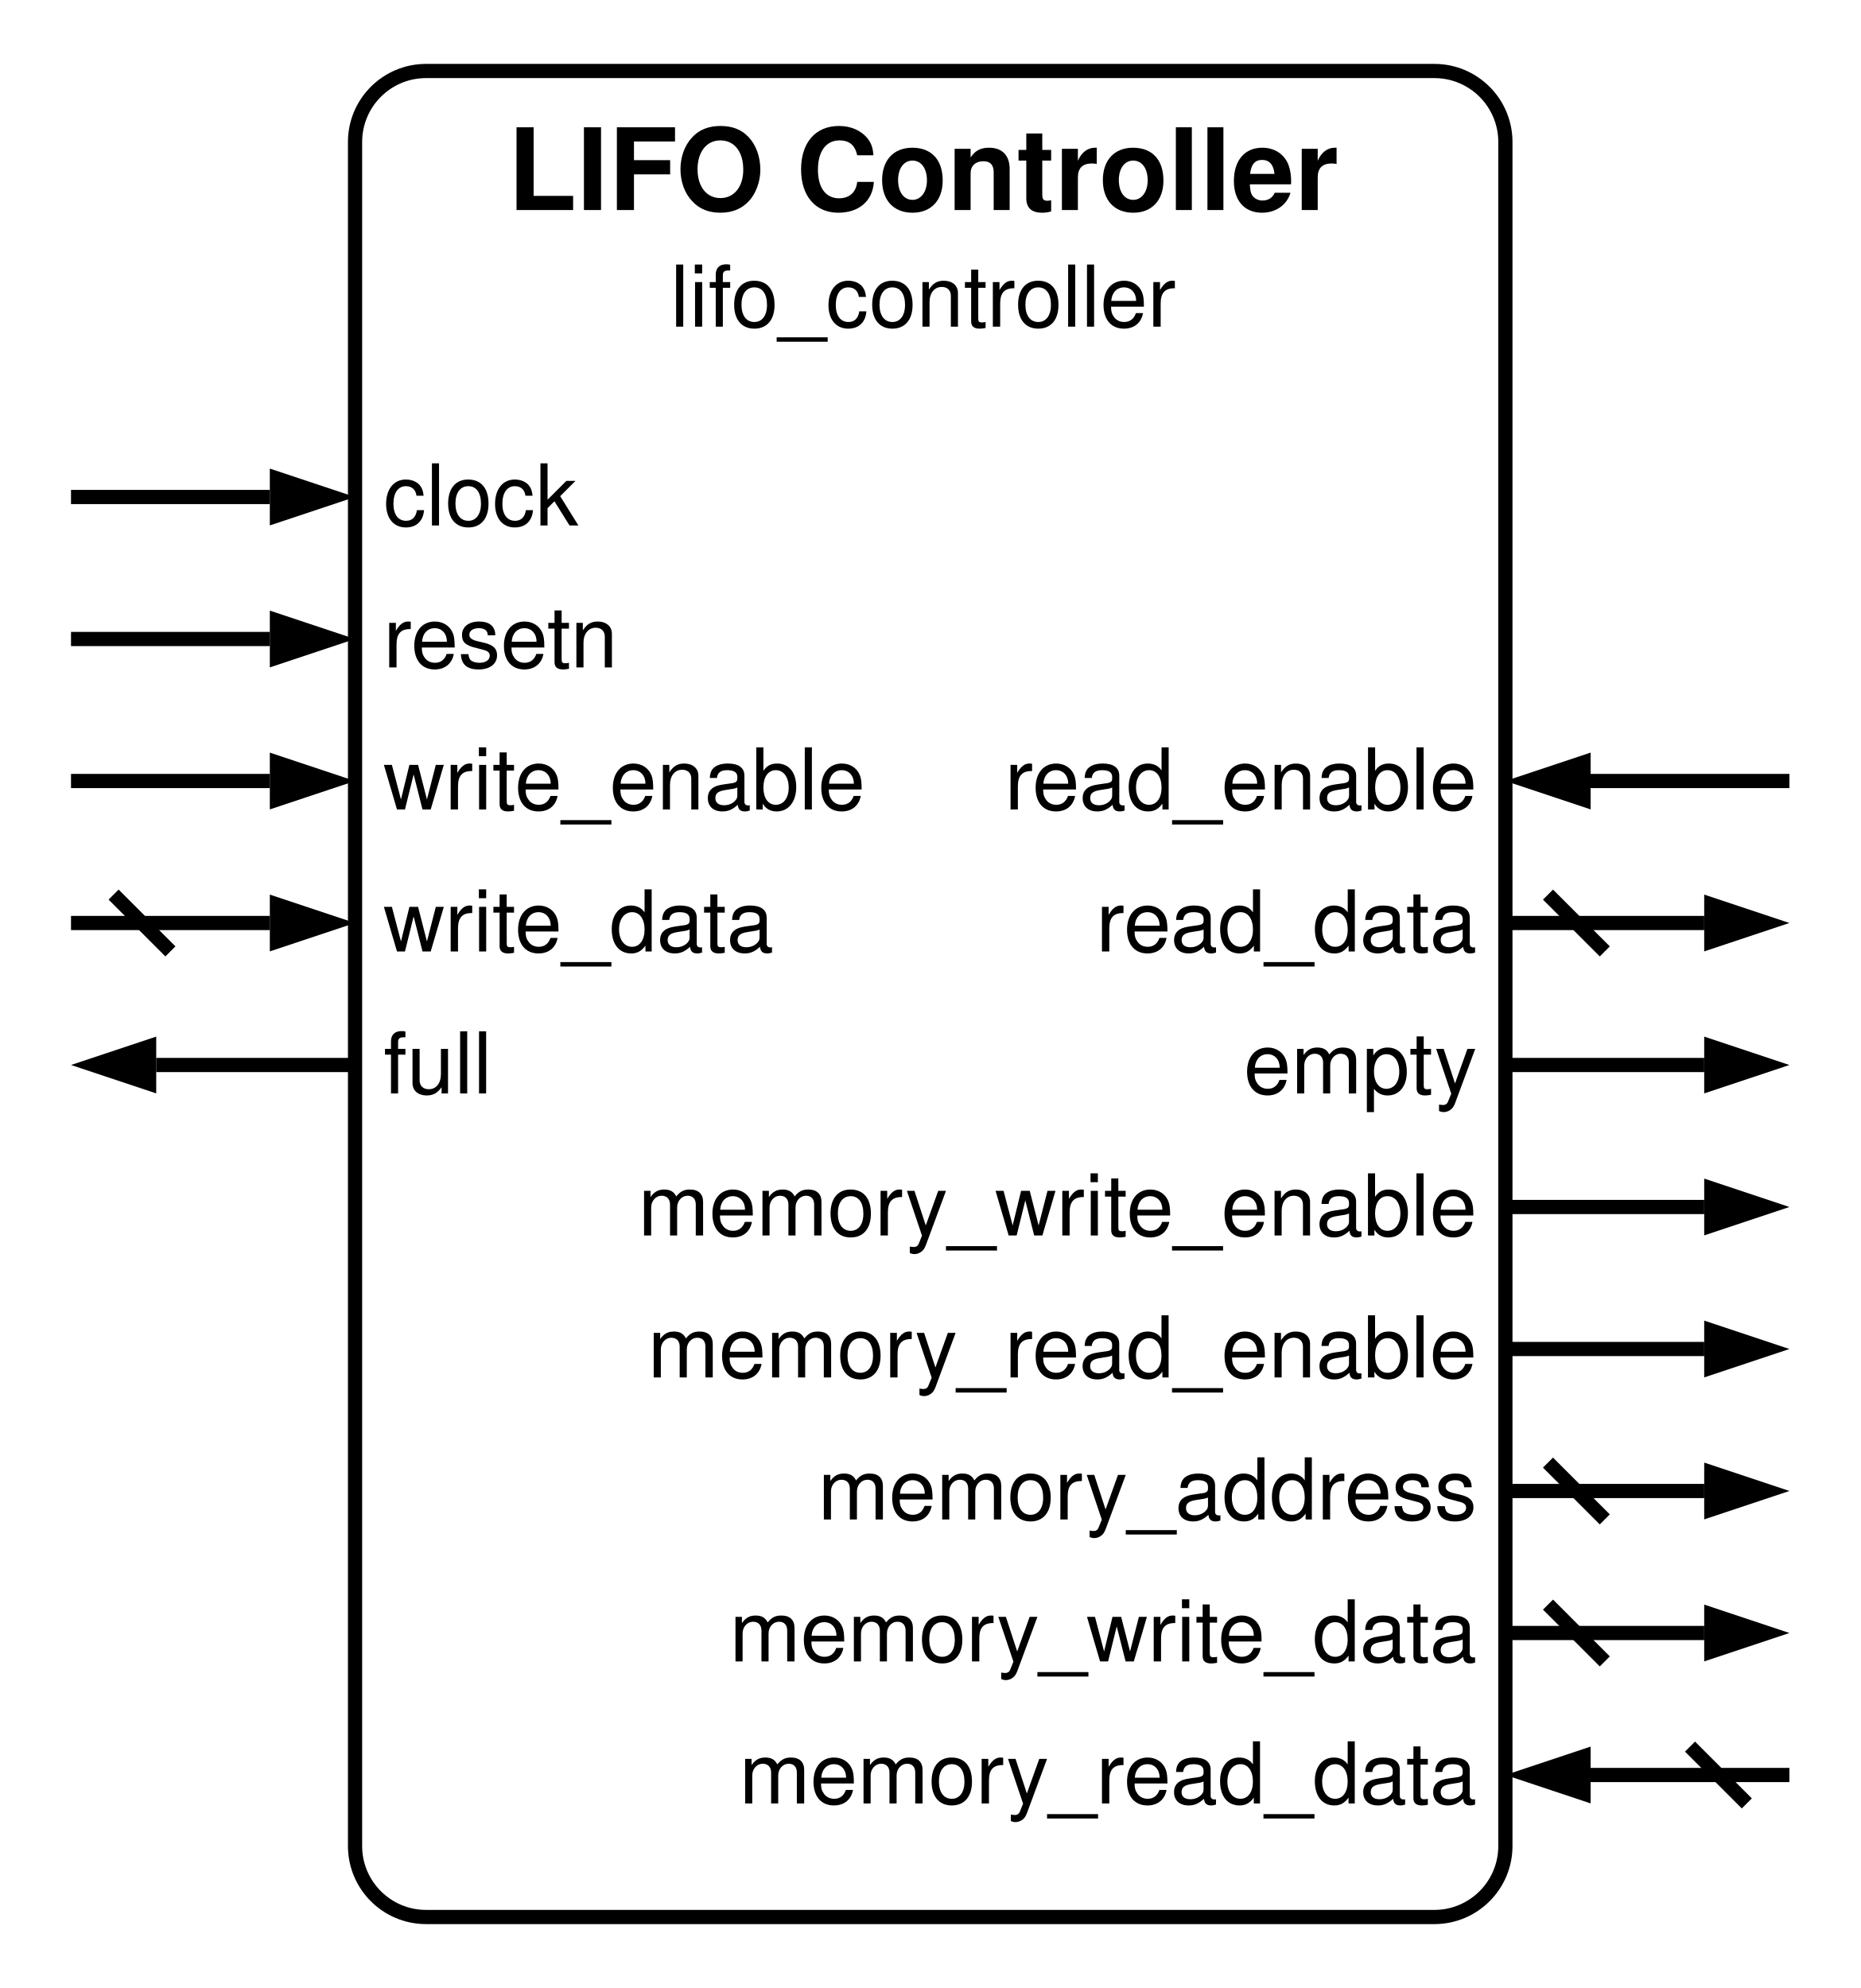
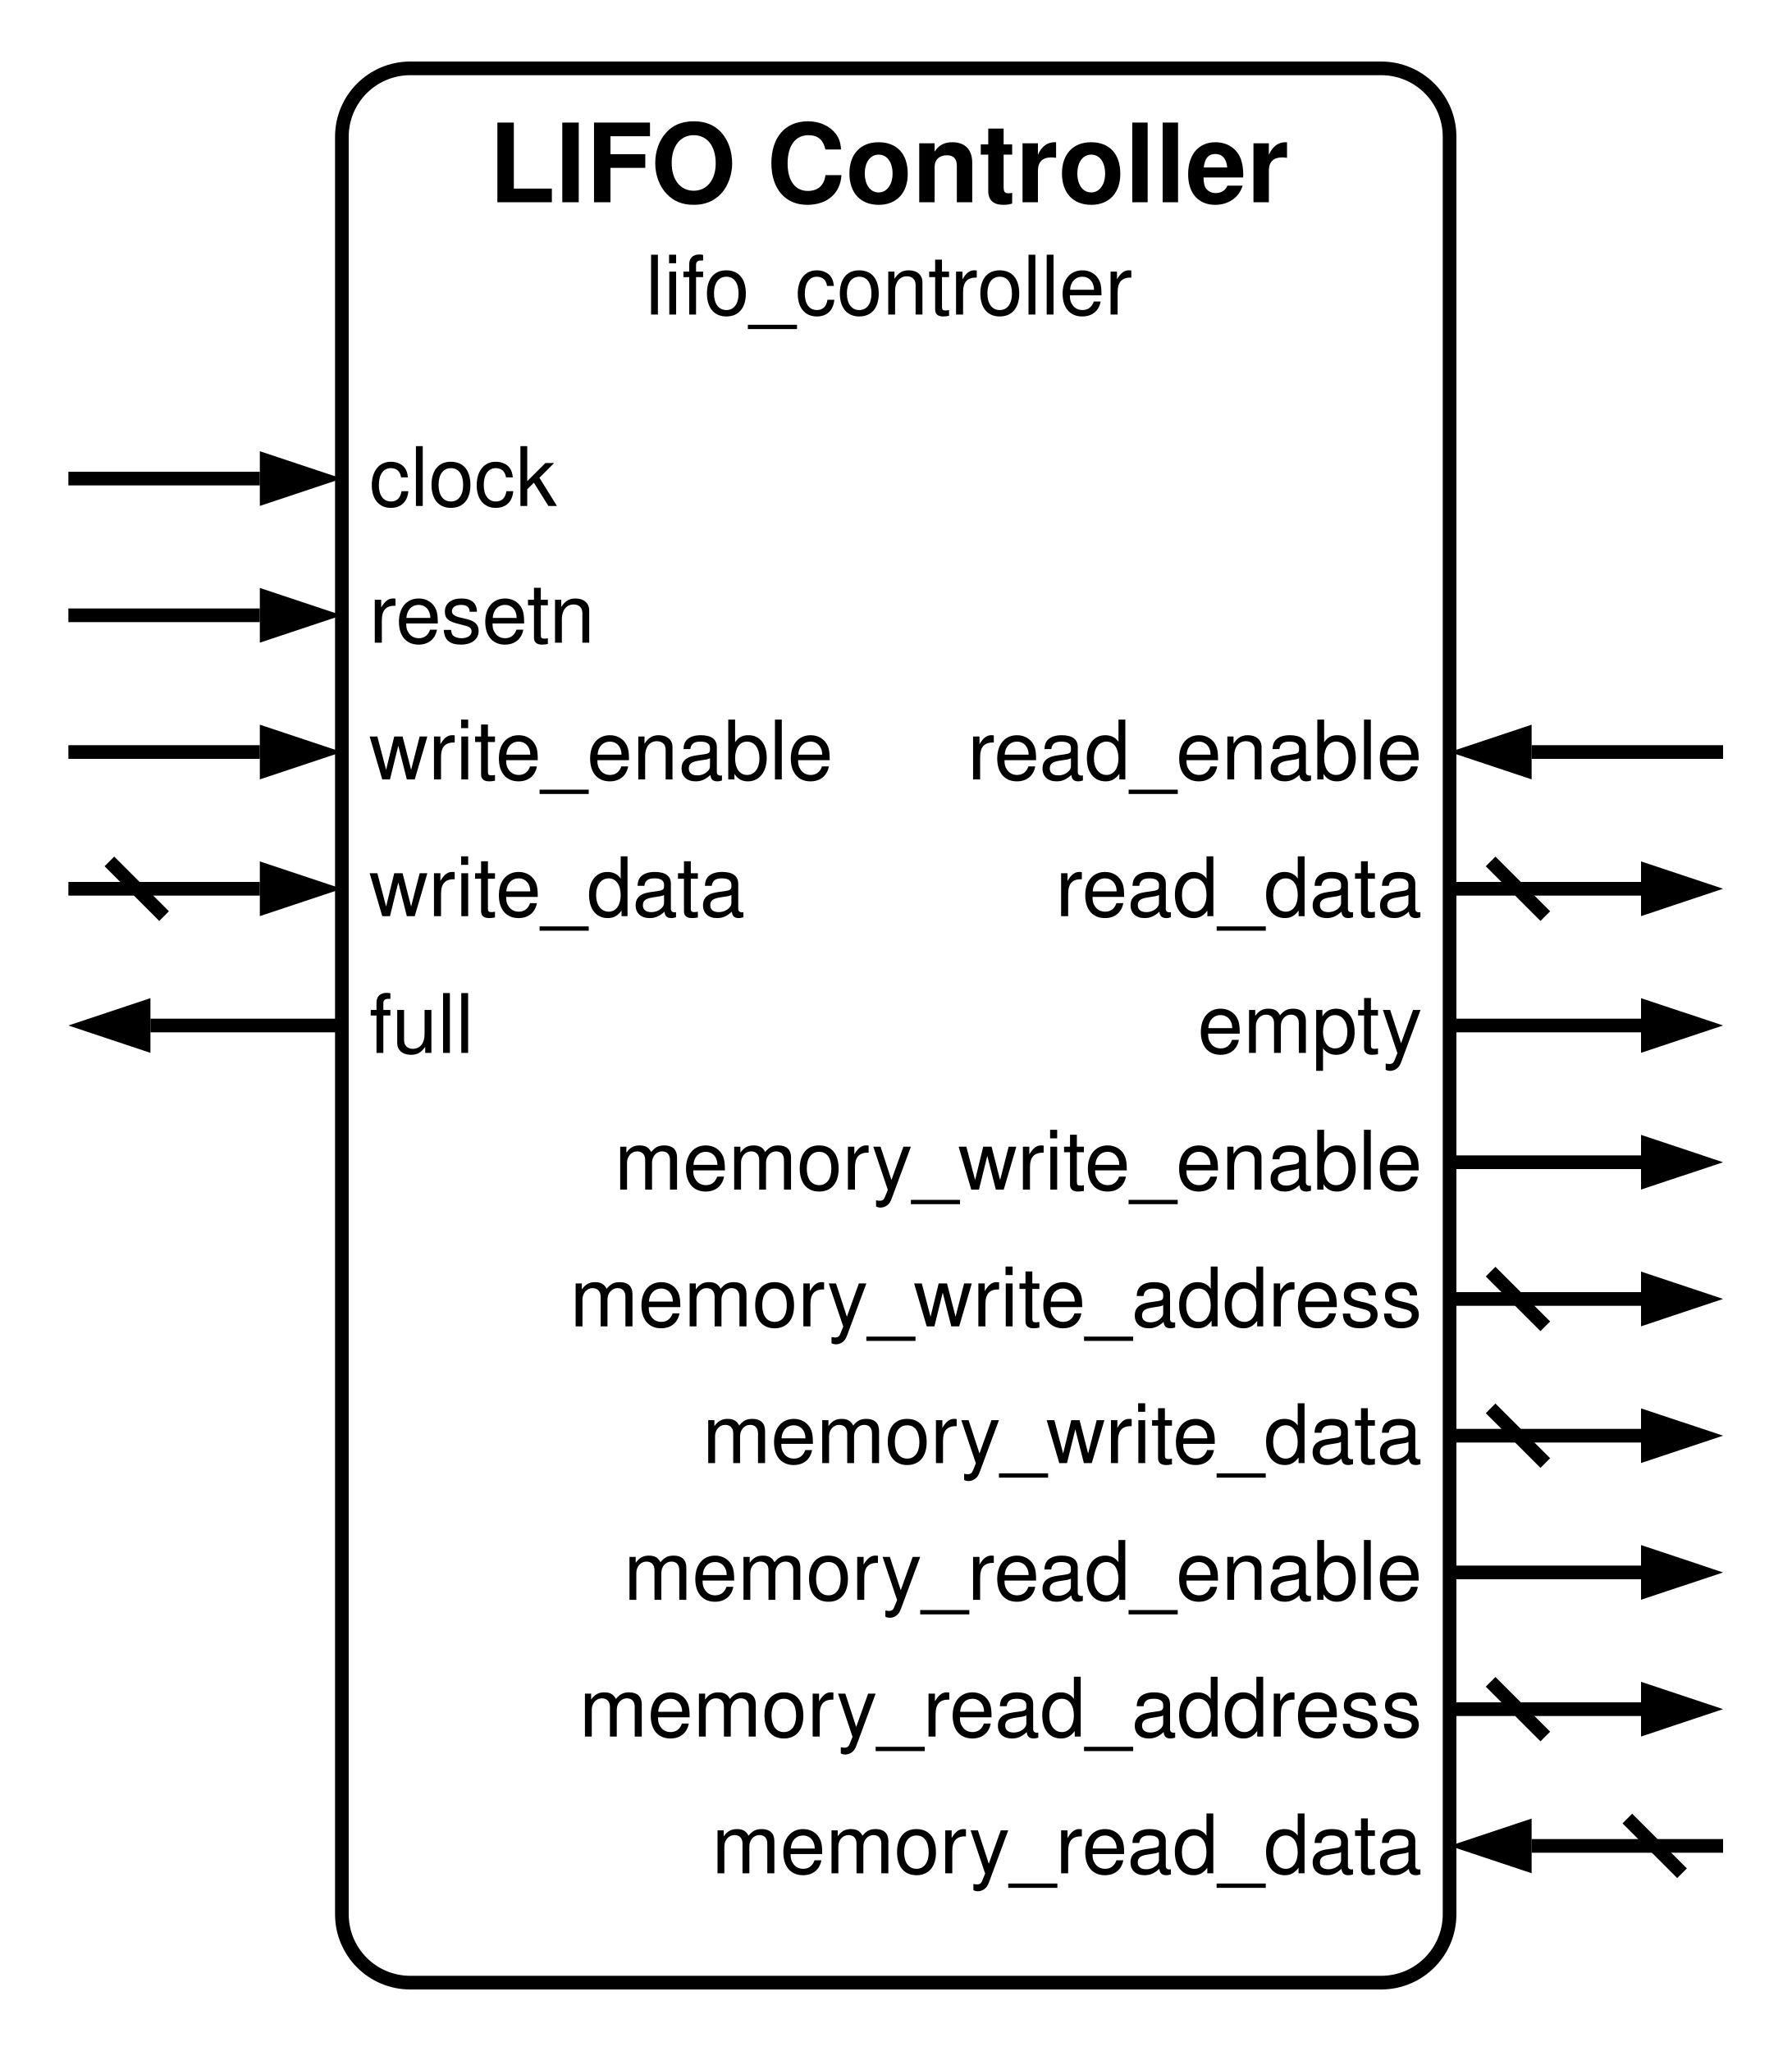
- <svg xmlns="http://www.w3.org/2000/svg" width="262" height="280" viewBox="0 0 131 140">
-   <rect x="25" y="5" width="81" height="130" fill="none" stroke="black" stroke-width="1" rx="5" />
+ <svg xmlns="http://www.w3.org/2000/svg" width="262" height="300" viewBox="0 0 131 150">
+   <rect x="25" y="5" width="81" height="140" fill="none" stroke="black" stroke-width="1" rx="5" />
  <text x="65" y="12" text-anchor="middle" dominant-baseline="middle" font-family="Helvetica" font-size="8" font-weight="bold" fill="black">LIFO Controller</text>
  <text x="65" y="21" text-anchor="middle" dominant-baseline="middle" font-family="Helvetica" font-size="6" font-weight="regular" fill="black">lifo_controller</text>
  <text x="27" y="35" text-anchor="start" dominant-baseline="middle" font-family="Helvetica" font-size="6" font-weight="regular" fill="black">clock</text>
  <line x1="19" y1="35" x2="5" y2="35" stroke="black" stroke-width="1" />
  <path d="M 25 35 l -6 +2.0 v -4 z" fill="black" />
  <text x="27" y="45" text-anchor="start" dominant-baseline="middle" font-family="Helvetica" font-size="6" font-weight="regular" fill="black">resetn</text>
  <line x1="19" y1="45" x2="5" y2="45" stroke="black" stroke-width="1" />
  <path d="M 25 45 l -6 +2.0 v -4 z" fill="black" />
  <text x="27" y="55" text-anchor="start" dominant-baseline="middle" font-family="Helvetica" font-size="6" font-weight="regular" fill="black">write_enable</text>
  <line x1="19" y1="55" x2="5" y2="55" stroke="black" stroke-width="1" />
  <path d="M 25 55 l -6 +2.0 v -4 z" fill="black" />
  <text x="104" y="55" text-anchor="end" dominant-baseline="middle" font-family="Helvetica" font-size="6" font-weight="regular" fill="black">read_enable</text>
  <line x1="112" y1="55" x2="126" y2="55" stroke="black" stroke-width="1" />
  <path d="M 106 55 l +6 +2.0 v -4 z" fill="black" />
  <text x="27" y="65" text-anchor="start" dominant-baseline="middle" font-family="Helvetica" font-size="6" font-weight="regular" fill="black">write_data</text>
  <line x1="19" y1="65" x2="5" y2="65" stroke="black" stroke-width="1" />
  <path d="M 25 65 l -6 +2.0 v -4 z" fill="black" />
  <line x1="8" y1="63" x2="12" y2="67" stroke="black" stroke-width="1" />
  <text x="104" y="65" text-anchor="end" dominant-baseline="middle" font-family="Helvetica" font-size="6" font-weight="regular" fill="black">read_data</text>
  <line x1="106" y1="65" x2="120" y2="65" stroke="black" stroke-width="1" />
  <path d="M 126 65 l -6 +2.0 v -4 z" fill="black" />
  <line x1="109" y1="63" x2="113" y2="67" stroke="black" stroke-width="1" />
  <text x="27" y="75" text-anchor="start" dominant-baseline="middle" font-family="Helvetica" font-size="6" font-weight="regular" fill="black">full</text>
  <line x1="25" y1="75" x2="11" y2="75" stroke="black" stroke-width="1" />
  <path d="M 5 75 l +6 +2.0 v -4 z" fill="black" />
  <text x="104" y="75" text-anchor="end" dominant-baseline="middle" font-family="Helvetica" font-size="6" font-weight="regular" fill="black">empty</text>
  <line x1="106" y1="75" x2="120" y2="75" stroke="black" stroke-width="1" />
  <path d="M 126 75 l -6 +2.0 v -4 z" fill="black" />
  <text x="104" y="85" text-anchor="end" dominant-baseline="middle" font-family="Helvetica" font-size="6" font-weight="regular" fill="black">memory_write_enable</text>
  <line x1="106" y1="85" x2="120" y2="85" stroke="black" stroke-width="1" />
  <path d="M 126 85 l -6 +2.0 v -4 z" fill="black" />
-   <text x="104" y="95" text-anchor="end" dominant-baseline="middle" font-family="Helvetica" font-size="6" font-weight="regular" fill="black">memory_read_enable</text>
+   <text x="104" y="95" text-anchor="end" dominant-baseline="middle" font-family="Helvetica" font-size="6" font-weight="regular" fill="black">memory_write_address</text>
  <line x1="106" y1="95" x2="120" y2="95" stroke="black" stroke-width="1" />
  <path d="M 126 95 l -6 +2.0 v -4 z" fill="black" />
-   <text x="104" y="105" text-anchor="end" dominant-baseline="middle" font-family="Helvetica" font-size="6" font-weight="regular" fill="black">memory_address</text>
+   <line x1="109" y1="93" x2="113" y2="97" stroke="black" stroke-width="1" />
+   <text x="104" y="105" text-anchor="end" dominant-baseline="middle" font-family="Helvetica" font-size="6" font-weight="regular" fill="black">memory_write_data</text>
  <line x1="106" y1="105" x2="120" y2="105" stroke="black" stroke-width="1" />
  <path d="M 126 105 l -6 +2.0 v -4 z" fill="black" />
  <line x1="109" y1="103" x2="113" y2="107" stroke="black" stroke-width="1" />
-   <text x="104" y="115" text-anchor="end" dominant-baseline="middle" font-family="Helvetica" font-size="6" font-weight="regular" fill="black">memory_write_data</text>
+   <text x="104" y="115" text-anchor="end" dominant-baseline="middle" font-family="Helvetica" font-size="6" font-weight="regular" fill="black">memory_read_enable</text>
  <line x1="106" y1="115" x2="120" y2="115" stroke="black" stroke-width="1" />
  <path d="M 126 115 l -6 +2.0 v -4 z" fill="black" />
-   <line x1="109" y1="113" x2="113" y2="117" stroke="black" stroke-width="1" />
-   <text x="104" y="125" text-anchor="end" dominant-baseline="middle" font-family="Helvetica" font-size="6" font-weight="regular" fill="black">memory_read_data</text>
-   <line x1="112" y1="125" x2="126" y2="125" stroke="black" stroke-width="1" />
-   <path d="M 106 125 l +6 +2.0 v -4 z" fill="black" />
-   <line x1="119" y1="123" x2="123" y2="127" stroke="black" stroke-width="1" />
+   <text x="104" y="125" text-anchor="end" dominant-baseline="middle" font-family="Helvetica" font-size="6" font-weight="regular" fill="black">memory_read_address</text>
+   <line x1="106" y1="125" x2="120" y2="125" stroke="black" stroke-width="1" />
+   <path d="M 126 125 l -6 +2.0 v -4 z" fill="black" />
+   <line x1="109" y1="123" x2="113" y2="127" stroke="black" stroke-width="1" />
+   <text x="104" y="135" text-anchor="end" dominant-baseline="middle" font-family="Helvetica" font-size="6" font-weight="regular" fill="black">memory_read_data</text>
+   <line x1="112" y1="135" x2="126" y2="135" stroke="black" stroke-width="1" />
+   <path d="M 106 135 l +6 +2.0 v -4 z" fill="black" />
+   <line x1="119" y1="133" x2="123" y2="137" stroke="black" stroke-width="1" />
  <style>
      @media (prefers-color-scheme: dark) {
        :root {
          filter: invert(100%) hue-rotate(180deg);
        }
      }
    </style>
</svg>
